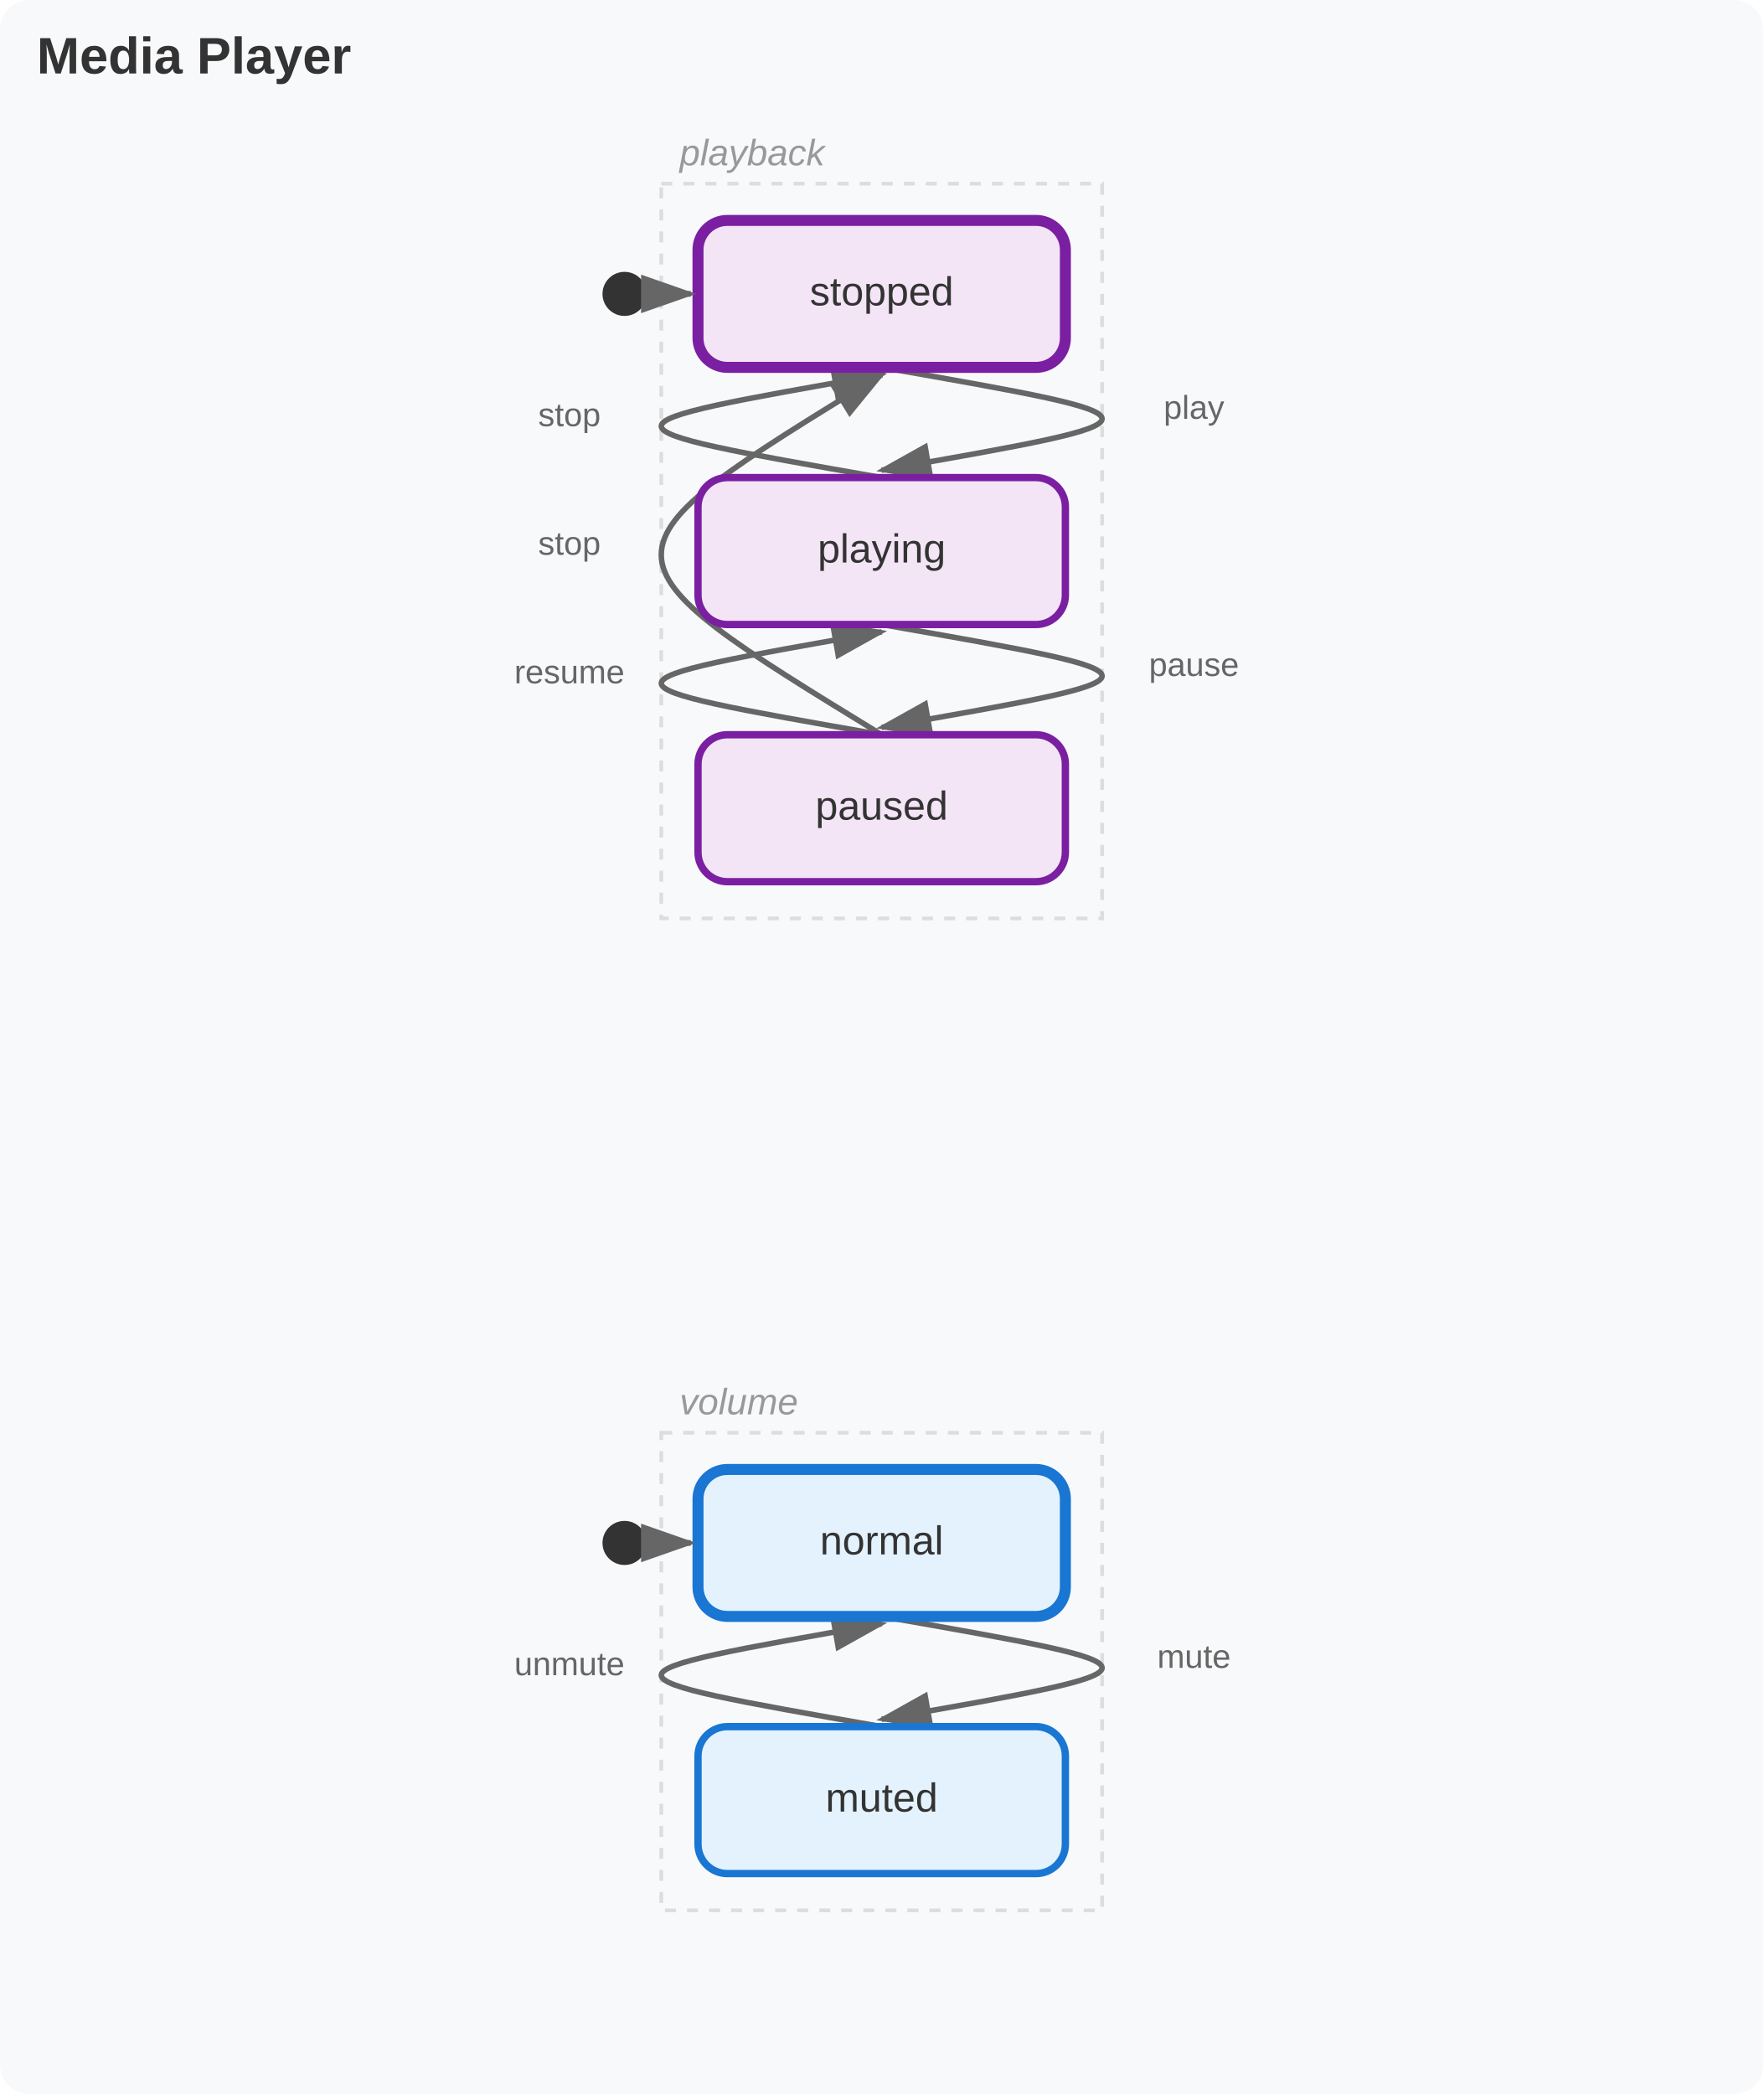
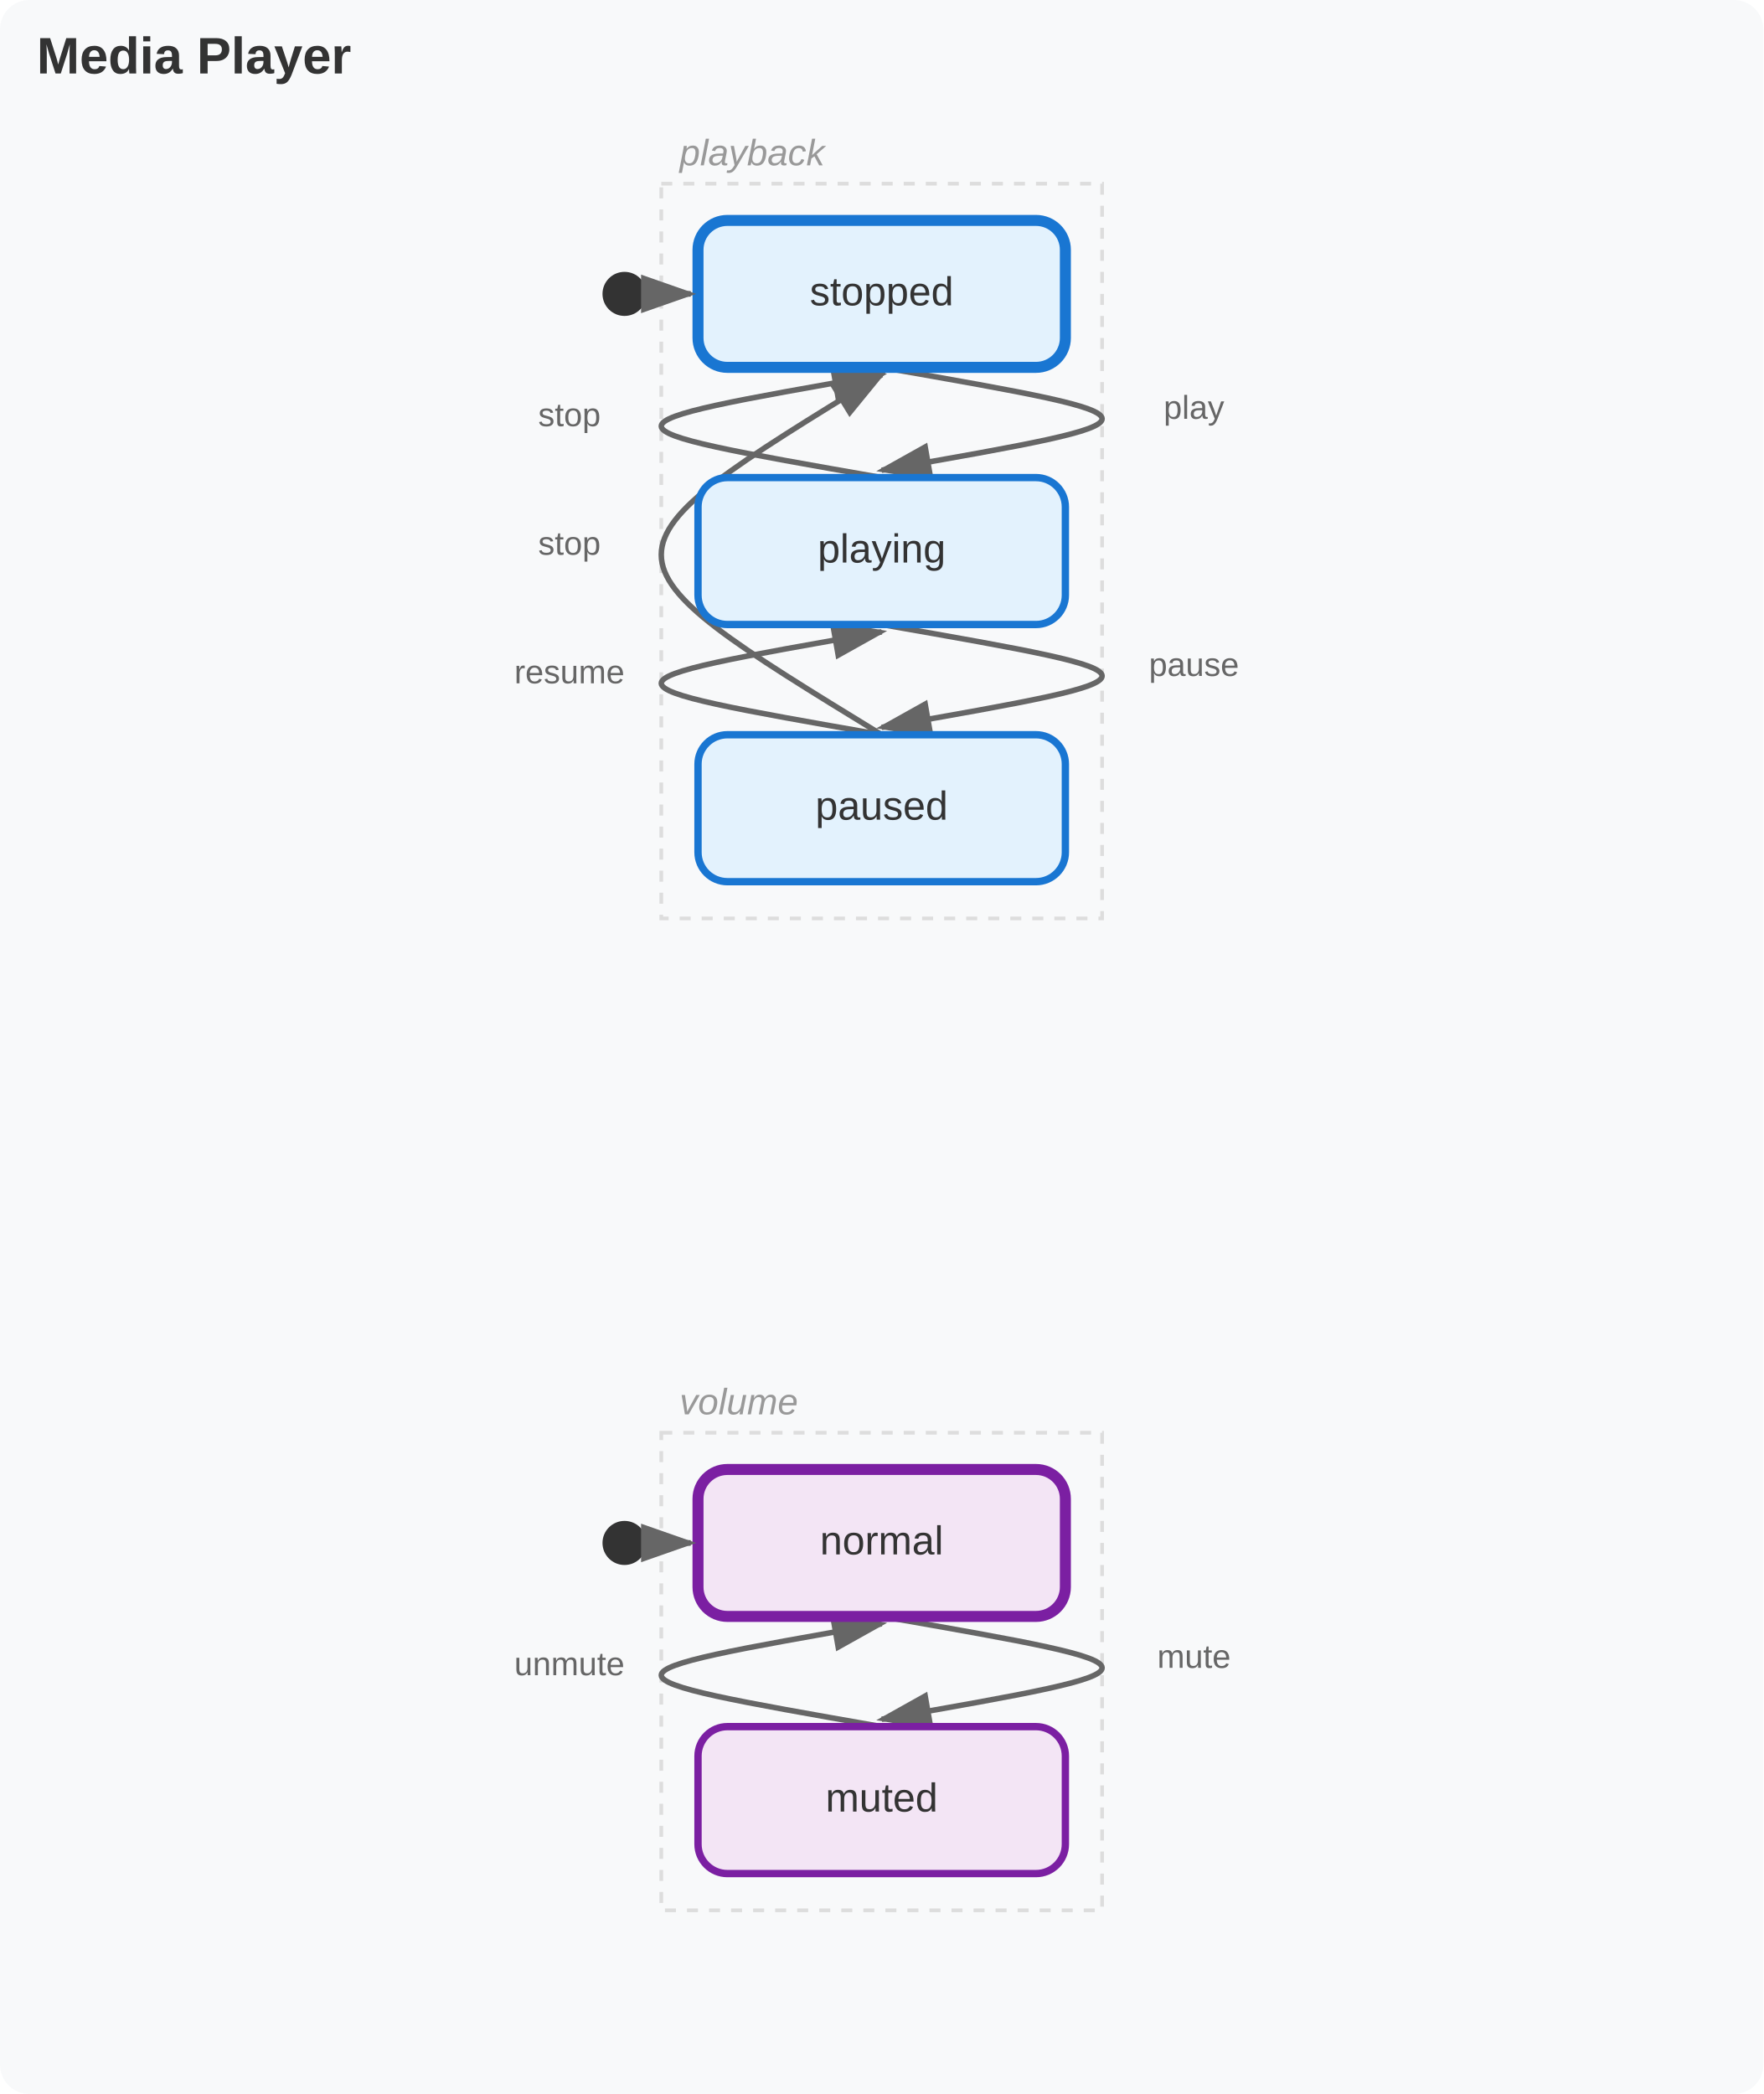
<svg xmlns="http://www.w3.org/2000/svg" viewBox="-240.0 -80.0 480.0 570.0" width="480" height="570">
  <rect x="-240.0" y="-80.0" width="480.0" height="570.0" fill="#f8f9fa" rx="8" />
  <defs>
    <style>.state { stroke-width: 2; rx: 8; }.state-initial { stroke-width: 3; }.state-composite { stroke-dasharray: 5,3; }.transition { stroke: #666; stroke-width: 1.5; fill: none; }.transition-self { stroke: #999; }.arrowhead { fill: #666; }.initial-marker { fill: #333; }.state-label { font-family: system-ui, Arial; font-size: 11px; fill: #333; text-anchor: middle; dominant-baseline: middle; }.event-label { font-family: system-ui, Arial; font-size: 9px; fill: #666; text-anchor: middle; }.region-label { font-family: system-ui, Arial; font-size: 10px; fill: #999; font-style: italic; }.region-box { fill: none; stroke: #ddd; stroke-width: 1; stroke-dasharray: 3,3; }.chart-title { font-family: system-ui, Arial; font-size: 14px; font-weight: bold; fill: #333; }</style>
    <marker id="sm-arrowhead" markerWidth="10" markerHeight="7" refX="9" refY="3.5" orient="auto">
      <polygon points="0 0, 10 3.5, 0 7" class="arrowhead" />
    </marker>
  </defs>
  <text x="-230.0" y="-60.0" class="chart-title">Media Player</text>
  <rect x="-60.0" y="-30.0" width="120.0" height="200.0" class="region-box" />
  <text x="-55.0" y="-35.0" class="region-label">playback</text>
  <rect x="-60.0" y="310.0" width="120.0" height="130.0" class="region-box" />
  <text x="-55.0" y="305.0" class="region-label">volume</text>
  <path d="M 0.0 20.0 C 80.0 34.0 80.0 34.0 0.0 48.0" class="transition" marker-end="url(#sm-arrowhead)" />
  <text x="85.0" y="34.0" class="event-label">play</text>
  <path d="M 0.0 90.0 C 80.0 104.0 80.0 104.0 0.0 118.0" class="transition" marker-end="url(#sm-arrowhead)" />
  <text x="85.0" y="104.0" class="event-label">pause</text>
  <path d="M 0.0 120.0 C -80.0 106.0 -80.0 106.0 0.0 92.0" class="transition" marker-end="url(#sm-arrowhead)" />
  <text x="-85.0" y="106.0" class="event-label" text-anchor="end">resume</text>
  <path d="M 0.0 50.0 C -80.0 36.0 -80.0 36.0 0.0 22.0" class="transition" marker-end="url(#sm-arrowhead)" />
  <text x="-85.0" y="36.0" class="event-label" text-anchor="end">stop</text>
  <path d="M 0.0 120.0 C -80.0 71.0 -80.0 71.0 0.0 22.0" class="transition" marker-end="url(#sm-arrowhead)" />
  <text x="-85.0" y="71.0" class="event-label" text-anchor="end">stop</text>
  <path d="M 0.0 360.0 C 80.0 374.0 80.0 374.0 0.0 388.0" class="transition" marker-end="url(#sm-arrowhead)" />
  <text x="85.0" y="374.0" class="event-label">mute</text>
  <path d="M 0.0 390.0 C -80.0 376.0 -80.0 376.0 0.0 362.0" class="transition" marker-end="url(#sm-arrowhead)" />
  <text x="-85.0" y="376.0" class="event-label" text-anchor="end">unmute</text>
-   <rect x="-50.0" y="390.0" width="100.0" height="40.0" rx="8" fill="#e3f2fd" stroke="#1976d2" class="state" />
+   <rect x="-50.0" y="-20.0" width="100.0" height="40.0" rx="8" fill="#e3f2fd" stroke="#1976d2" class="state state-initial" />
+   <text x="0.0" y="0.0" class="state-label">stopped</text>
+   <rect x="-50.0" y="50.0" width="100.0" height="40.0" rx="8" fill="#e3f2fd" stroke="#1976d2" class="state" />
+   <text x="0.0" y="70.0" class="state-label">playing</text>
+   <rect x="-50.0" y="120.0" width="100.0" height="40.0" rx="8" fill="#e3f2fd" stroke="#1976d2" class="state" />
+   <text x="0.0" y="140.0" class="state-label">paused</text>
+   <rect x="-50.0" y="390.0" width="100.0" height="40.0" rx="8" fill="#f3e5f5" stroke="#7b1fa2" class="state" />
  <text x="0.0" y="410.0" class="state-label">muted</text>
-   <rect x="-50.0" y="320.0" width="100.0" height="40.0" rx="8" fill="#e3f2fd" stroke="#1976d2" class="state state-initial" />
+   <rect x="-50.0" y="320.0" width="100.0" height="40.0" rx="8" fill="#f3e5f5" stroke="#7b1fa2" class="state state-initial" />
  <text x="0.0" y="340.0" class="state-label">normal</text>
-   <rect x="-50.0" y="50.0" width="100.0" height="40.0" rx="8" fill="#f3e5f5" stroke="#7b1fa2" class="state" />
-   <text x="0.0" y="70.0" class="state-label">playing</text>
-   <rect x="-50.0" y="120.0" width="100.0" height="40.0" rx="8" fill="#f3e5f5" stroke="#7b1fa2" class="state" />
-   <text x="0.0" y="140.0" class="state-label">paused</text>
-   <rect x="-50.0" y="-20.0" width="100.0" height="40.0" rx="8" fill="#f3e5f5" stroke="#7b1fa2" class="state state-initial" />
-   <text x="0.0" y="0.0" class="state-label">stopped</text>
+   <circle cx="-70.0" cy="340.0" r="6" class="initial-marker" />
+   <line x1="-62.0" y1="340.0" x2="-52.0" y2="340.0" stroke="#333" stroke-width="1.5" marker-end="url(#sm-arrowhead)" />
  <circle cx="-70.0" cy="0.0" r="6" class="initial-marker" />
  <line x1="-62.0" y1="0.0" x2="-52.0" y2="0.0" stroke="#333" stroke-width="1.5" marker-end="url(#sm-arrowhead)" />
-   <circle cx="-70.0" cy="340.0" r="6" class="initial-marker" />
-   <line x1="-62.0" y1="340.0" x2="-52.0" y2="340.0" stroke="#333" stroke-width="1.5" marker-end="url(#sm-arrowhead)" />
</svg>
